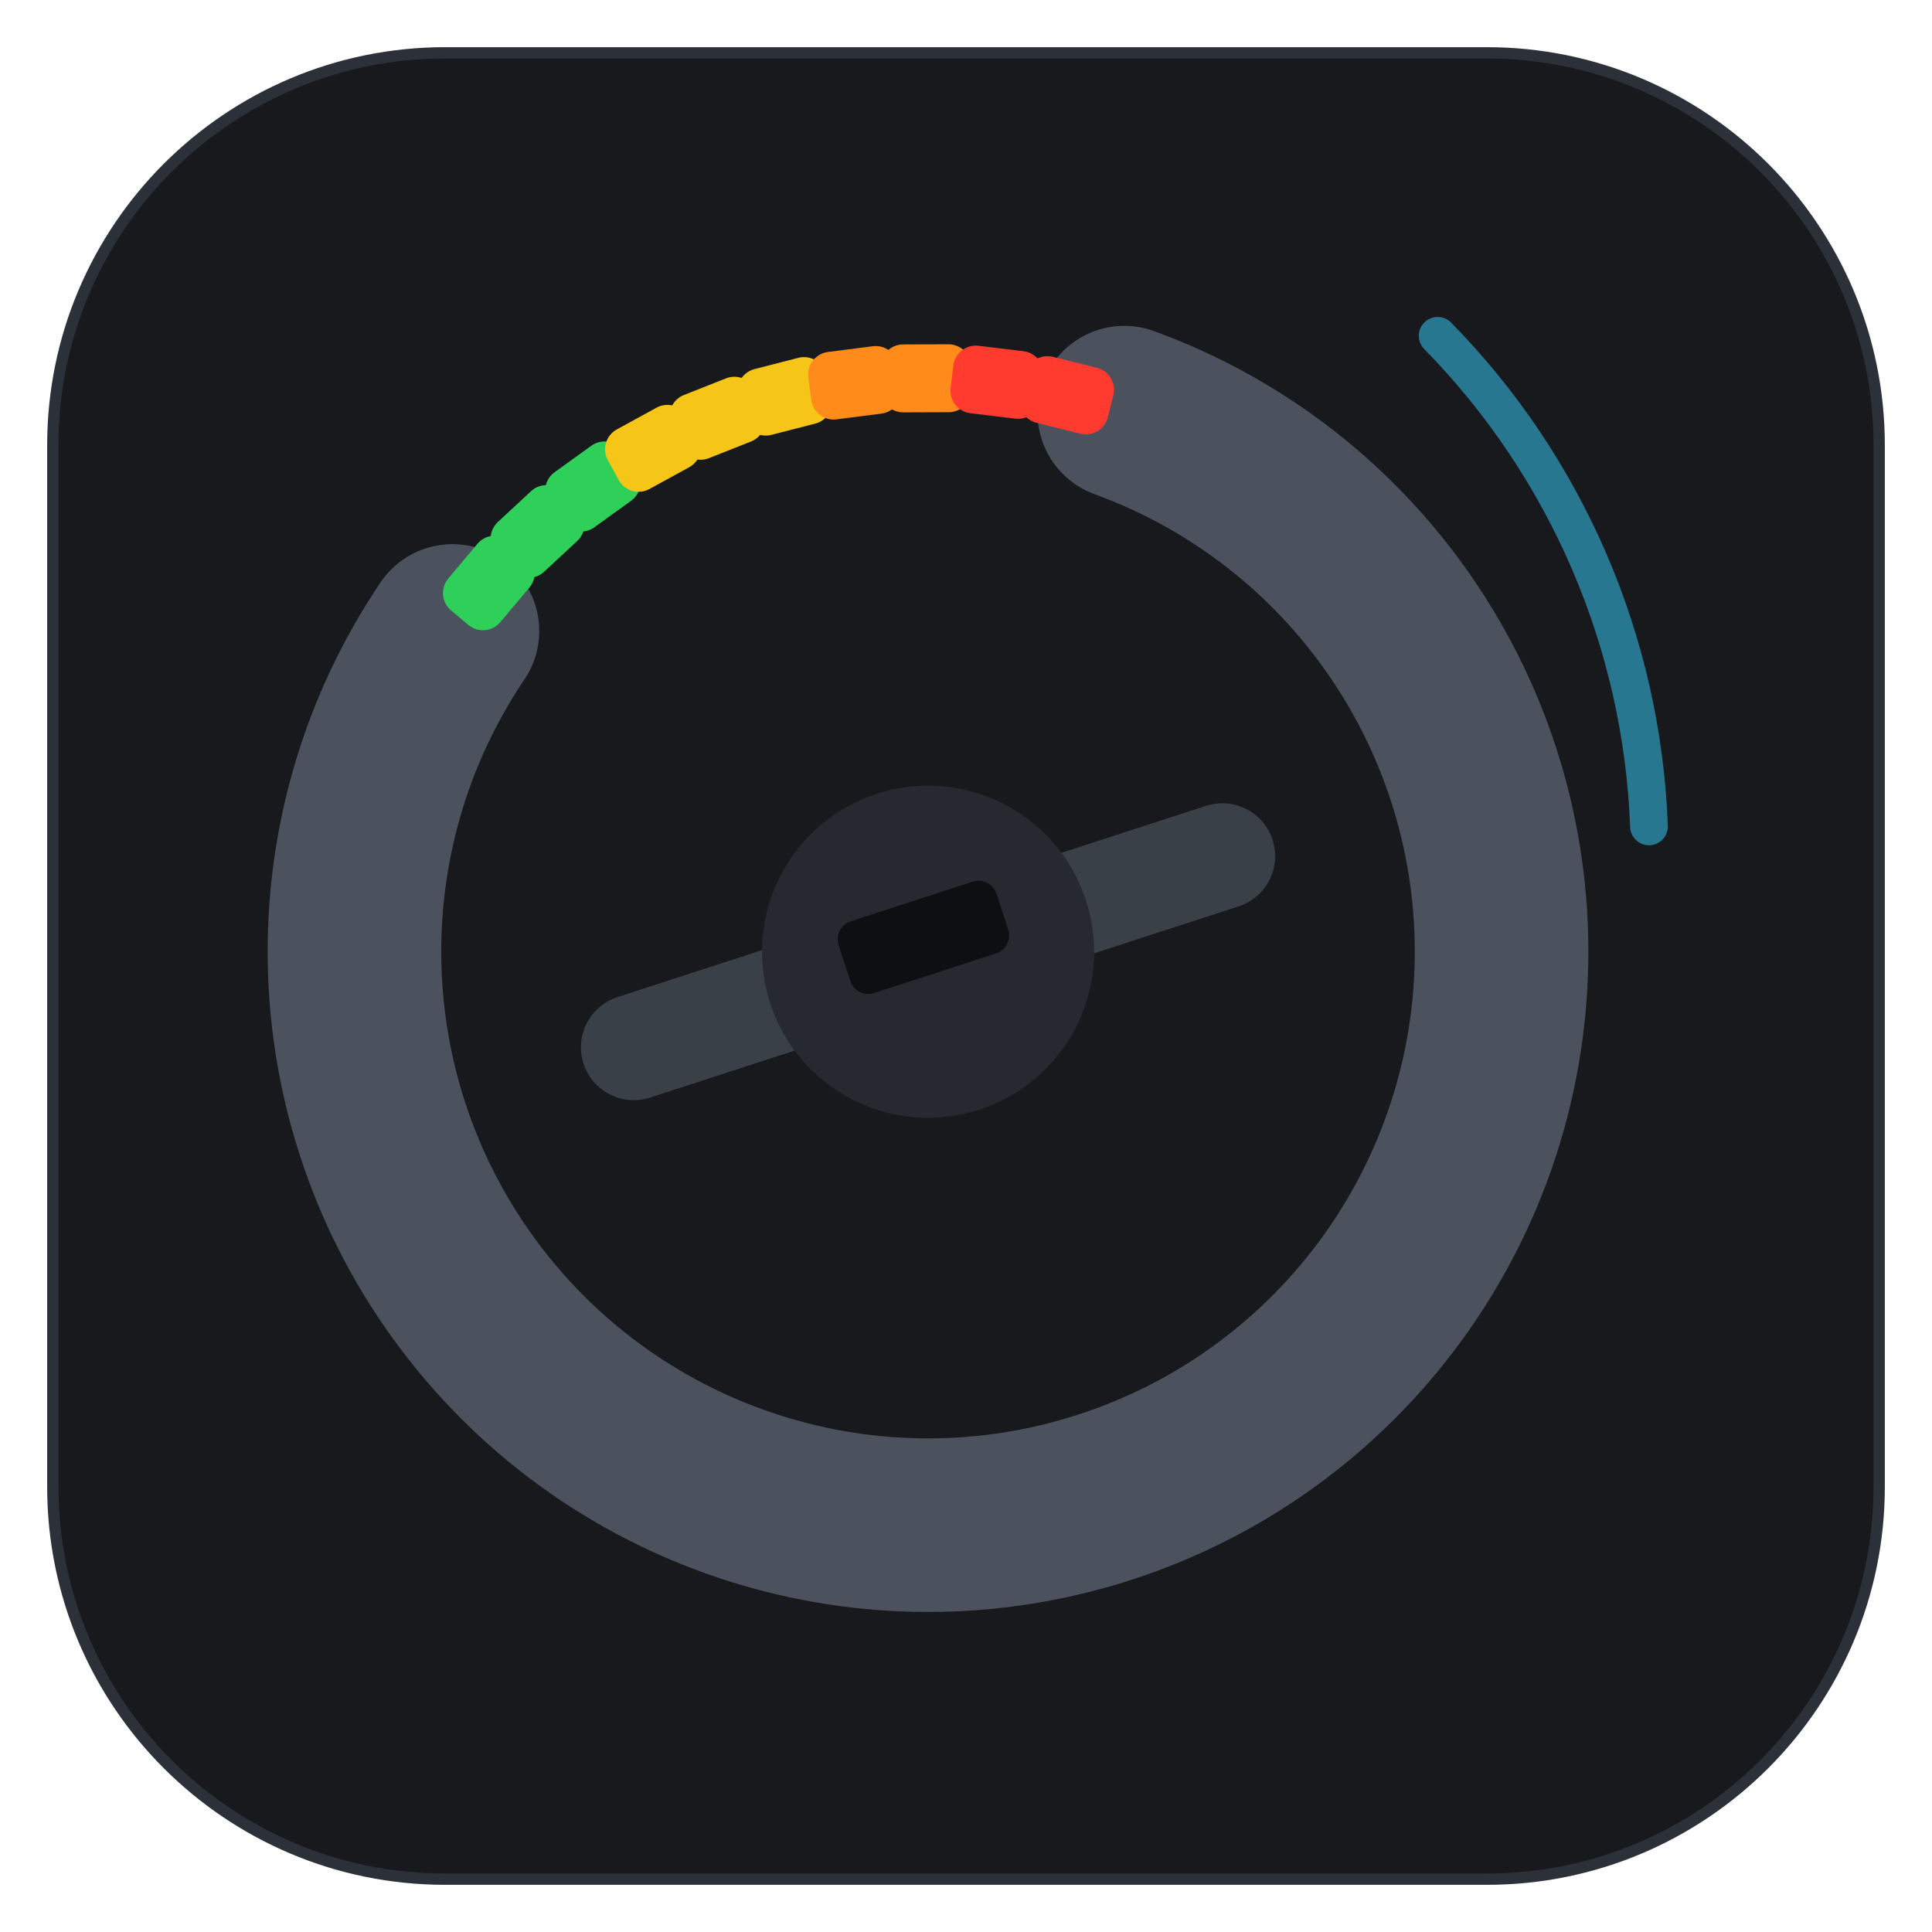
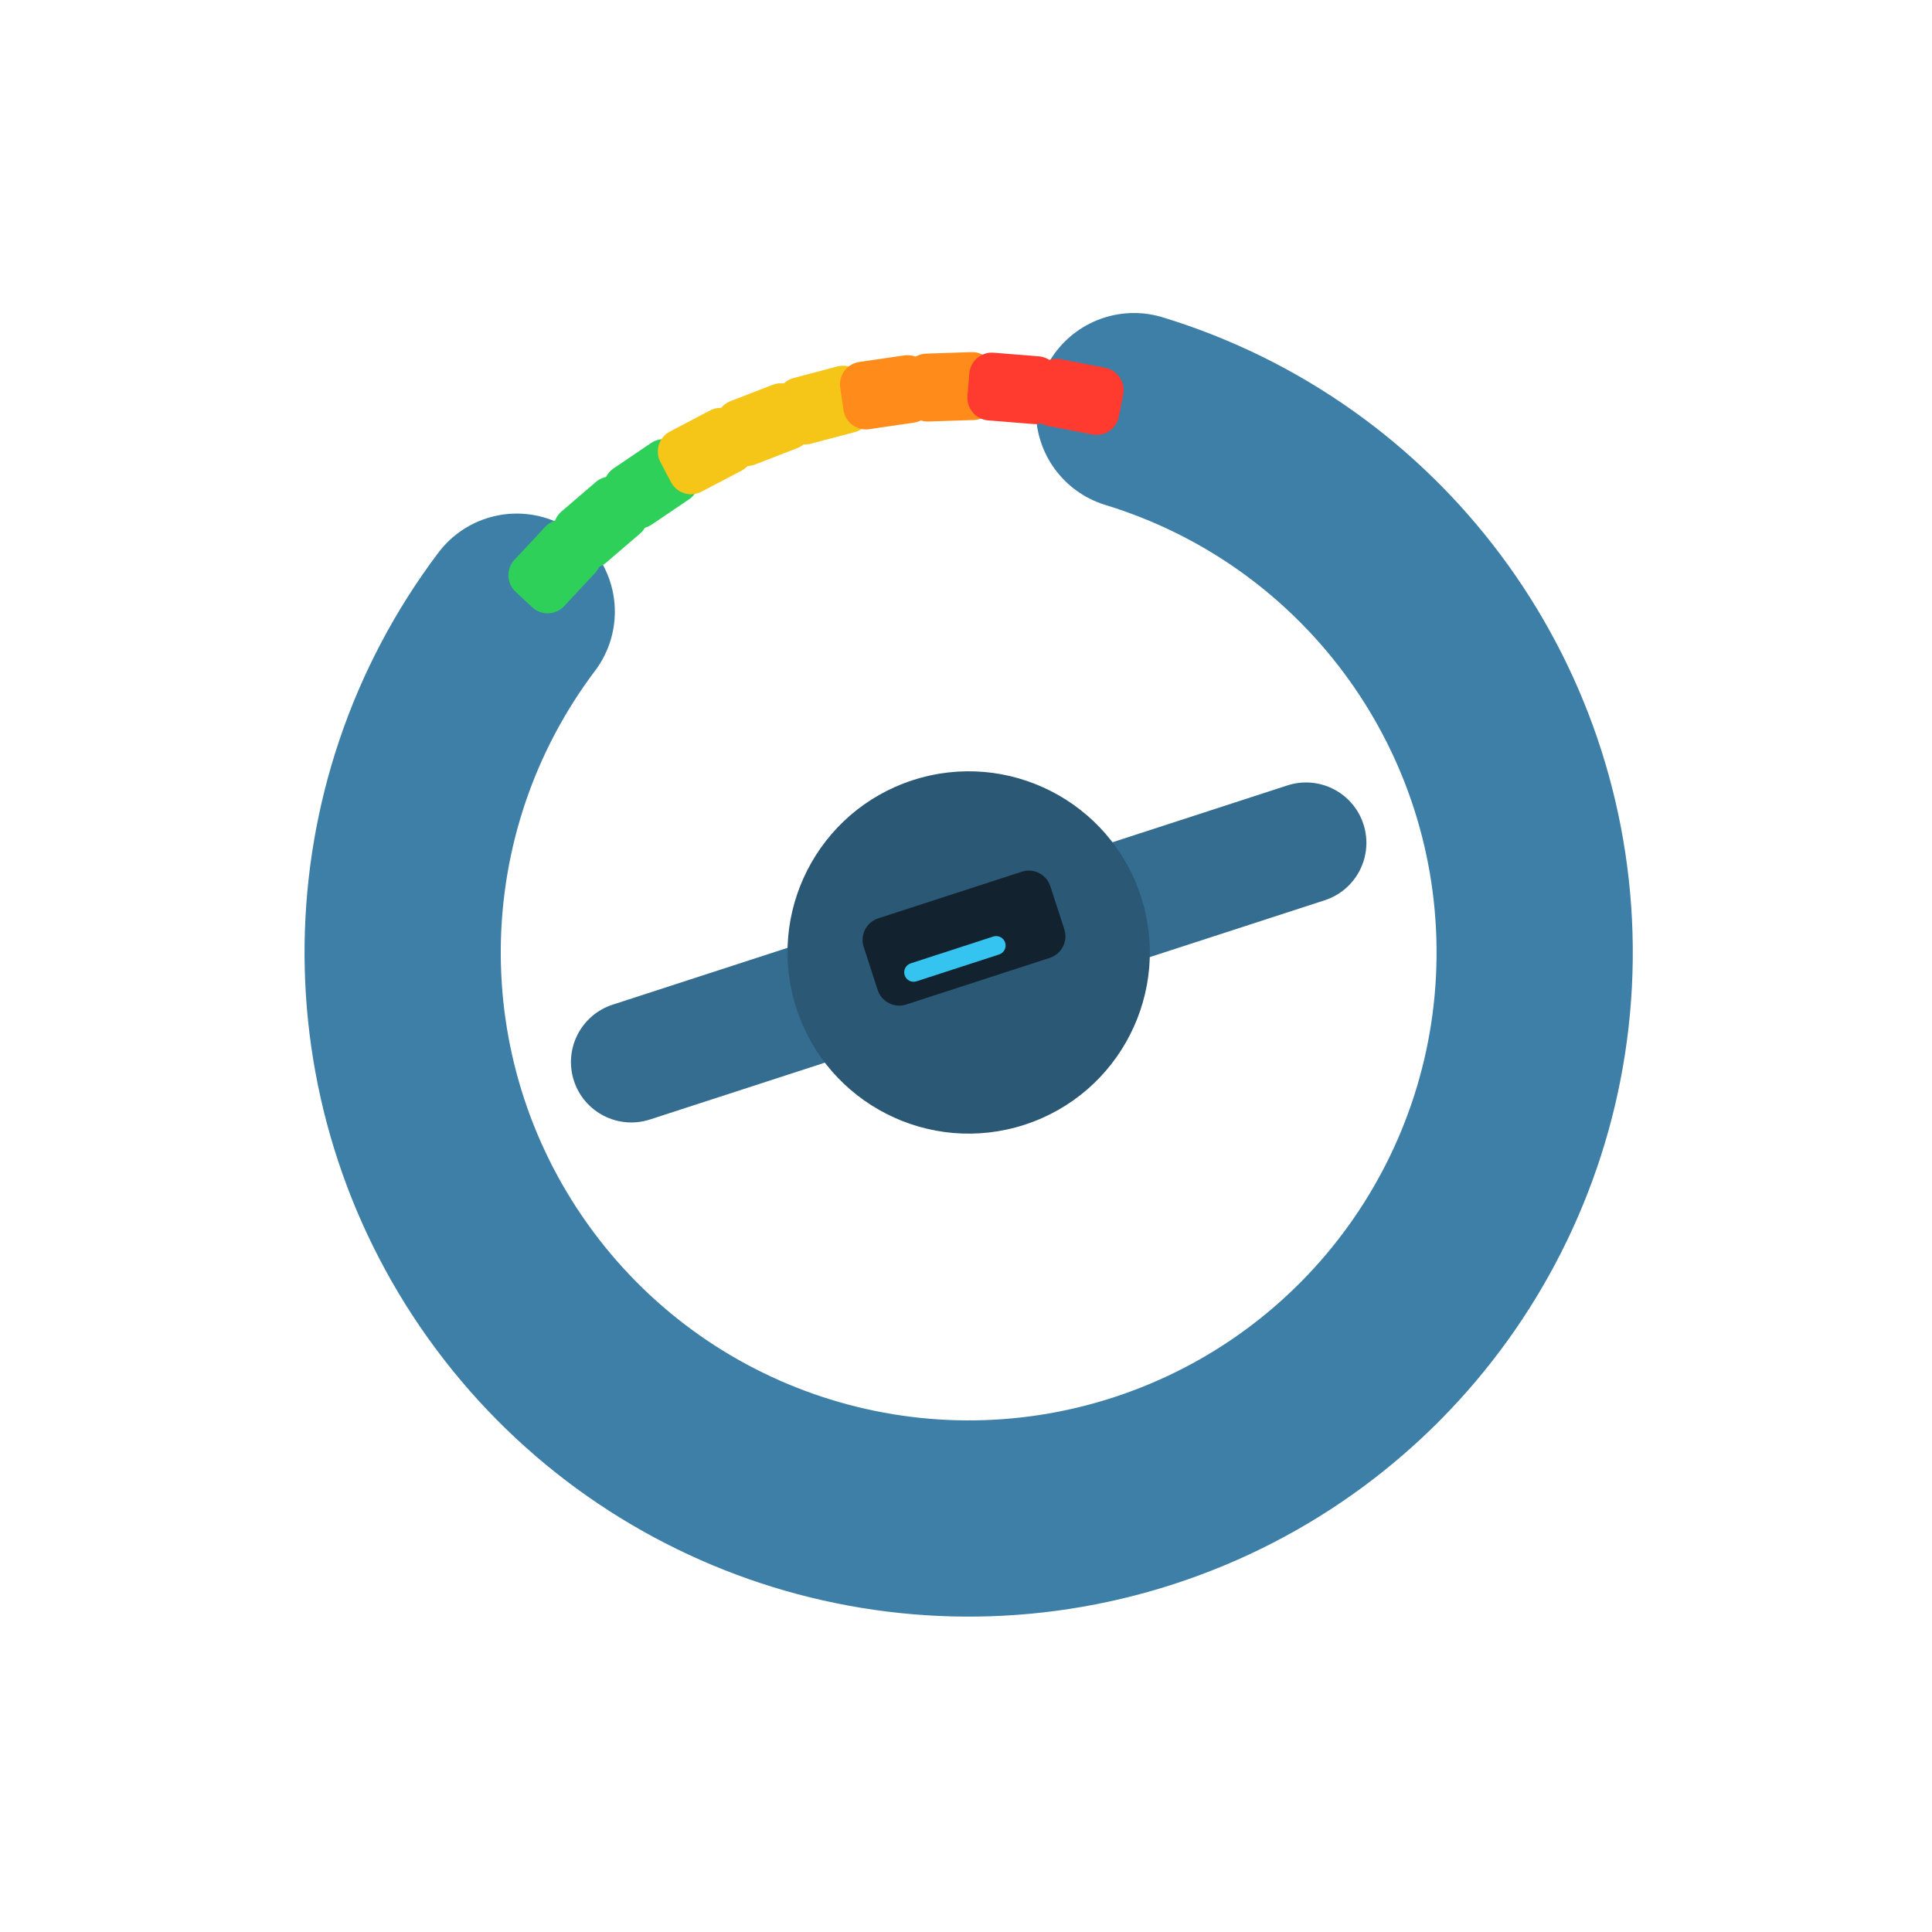
<svg xmlns="http://www.w3.org/2000/svg" viewBox="0 0 512 512">
-   <rect x="14" y="14" width="484" height="484" rx="104" fill="#17191d" />
-   <rect x="14" y="14" width="484" height="484" rx="104" fill="none" stroke="#2c3038" stroke-width="3" />
-   <g transform="translate(-15,-43)">
-     <g transform="rotate(-18 256 280)">
-       <path d="M 349.6 176.2 A 152 152 0 1 1 162.4 176.2" fill="none" stroke="#4b525d" stroke-width="46" stroke-linecap="round" />
-       <rect x="160" y="282" width="192" height="28" rx="14" fill="#3a4048" />
-       <circle cx="256" cy="296" r="44" fill="#262a30" />
-       <rect x="234" y="282" width="44" height="20" rx="5" fill="#0d0f12" />
-       <rect x="163.5" y="158.1" width="24" height="18" rx="6" fill="#2fd05a" transform="rotate(-32.0 175.5 167.1)" />
-       <rect x="180.0" y="149.1" width="24" height="18" rx="6" fill="#2fd05a" transform="rotate(-24.9 192.0 158.1)" />
-       <rect x="197.6" y="142.3" width="24" height="18" rx="6" fill="#2fd05a" transform="rotate(-17.8 209.6 151.3)" />
-       <rect x="215.9" y="137.6" width="24" height="18" rx="6" fill="#f5c518" transform="rotate(-10.7 227.9 146.6)" />
-       <rect x="234.6" y="135.3" width="24" height="18" rx="6" fill="#f5c518" transform="rotate(-3.6 246.6 144.3)" />
-       <rect x="253.4" y="135.3" width="24" height="18" rx="6" fill="#f5c518" transform="rotate(3.6 265.4 144.3)" />
-       <rect x="272.1" y="137.6" width="24" height="18" rx="6" fill="#ff8c1a" transform="rotate(10.7 284.1 146.6)" />
-       <rect x="290.4" y="142.3" width="24" height="18" rx="6" fill="#ff8c1a" transform="rotate(17.8 302.4 151.3)" />
-       <rect x="308.0" y="149.1" width="24" height="18" rx="6" fill="#ff3b30" transform="rotate(24.9 320.0 158.1)" />
-       <rect x="324.5" y="158.1" width="24" height="18" rx="6" fill="#ff3b30" transform="rotate(32.0 336.5 167.1)" />
-     </g>
-     <path d="M 396 132 A 196 196 0 0 1 452 262" fill="none" stroke="#35c4f0" stroke-width="10" stroke-linecap="round" opacity="0.55" />
+   <g transform="translate(-3,-15) rotate(-18 256 256)">
+     <path d="M 342.0 145.1 A 150 150 0 1 1 170.0 145.1" fill="none" stroke="#3e7fa8" stroke-width="52" stroke-linecap="round" />
+     <rect x="146" y="252" width="220" height="32" rx="16" fill="#356d90" />
+     <circle cx="256" cy="268" r="48" fill="#2a5875" />
+     <rect x="230" y="252" width="52" height="24" rx="6" fill="#12222e" />
+     <rect x="238" y="266" width="28" height="5" rx="2.5" fill="#35c4f0" />
+     <rect x="171.3" y="127.8" width="24" height="18" rx="6" fill="#2fd05a" transform="rotate(-29.0 183.3 136.8)" />
+     <rect x="186.5" y="120.5" width="24" height="18" rx="6" fill="#2fd05a" transform="rotate(-22.6 198.5 129.5)" />
+     <rect x="202.4" y="114.9" width="24" height="18" rx="6" fill="#2fd05a" transform="rotate(-16.1 214.4 123.9)" />
+     <rect x="218.8" y="111.1" width="24" height="18" rx="6" fill="#f5c518" transform="rotate(-9.7 230.8 120.1)" />
+     <rect x="235.6" y="109.2" width="24" height="18" rx="6" fill="#f5c518" transform="rotate(-3.2 247.6 118.2)" />
+     <rect x="252.4" y="109.2" width="24" height="18" rx="6" fill="#f5c518" transform="rotate(3.2 264.4 118.2)" />
+     <rect x="269.2" y="111.1" width="24" height="18" rx="6" fill="#ff8c1a" transform="rotate(9.7 281.2 120.1)" />
+     <rect x="285.6" y="114.9" width="24" height="18" rx="6" fill="#ff8c1a" transform="rotate(16.1 297.6 123.9)" />
+     <rect x="301.5" y="120.5" width="24" height="18" rx="6" fill="#ff3b30" transform="rotate(22.6 313.5 129.5)" />
+     <rect x="316.7" y="127.8" width="24" height="18" rx="6" fill="#ff3b30" transform="rotate(29.0 328.7 136.8)" />
  </g>
</svg>
